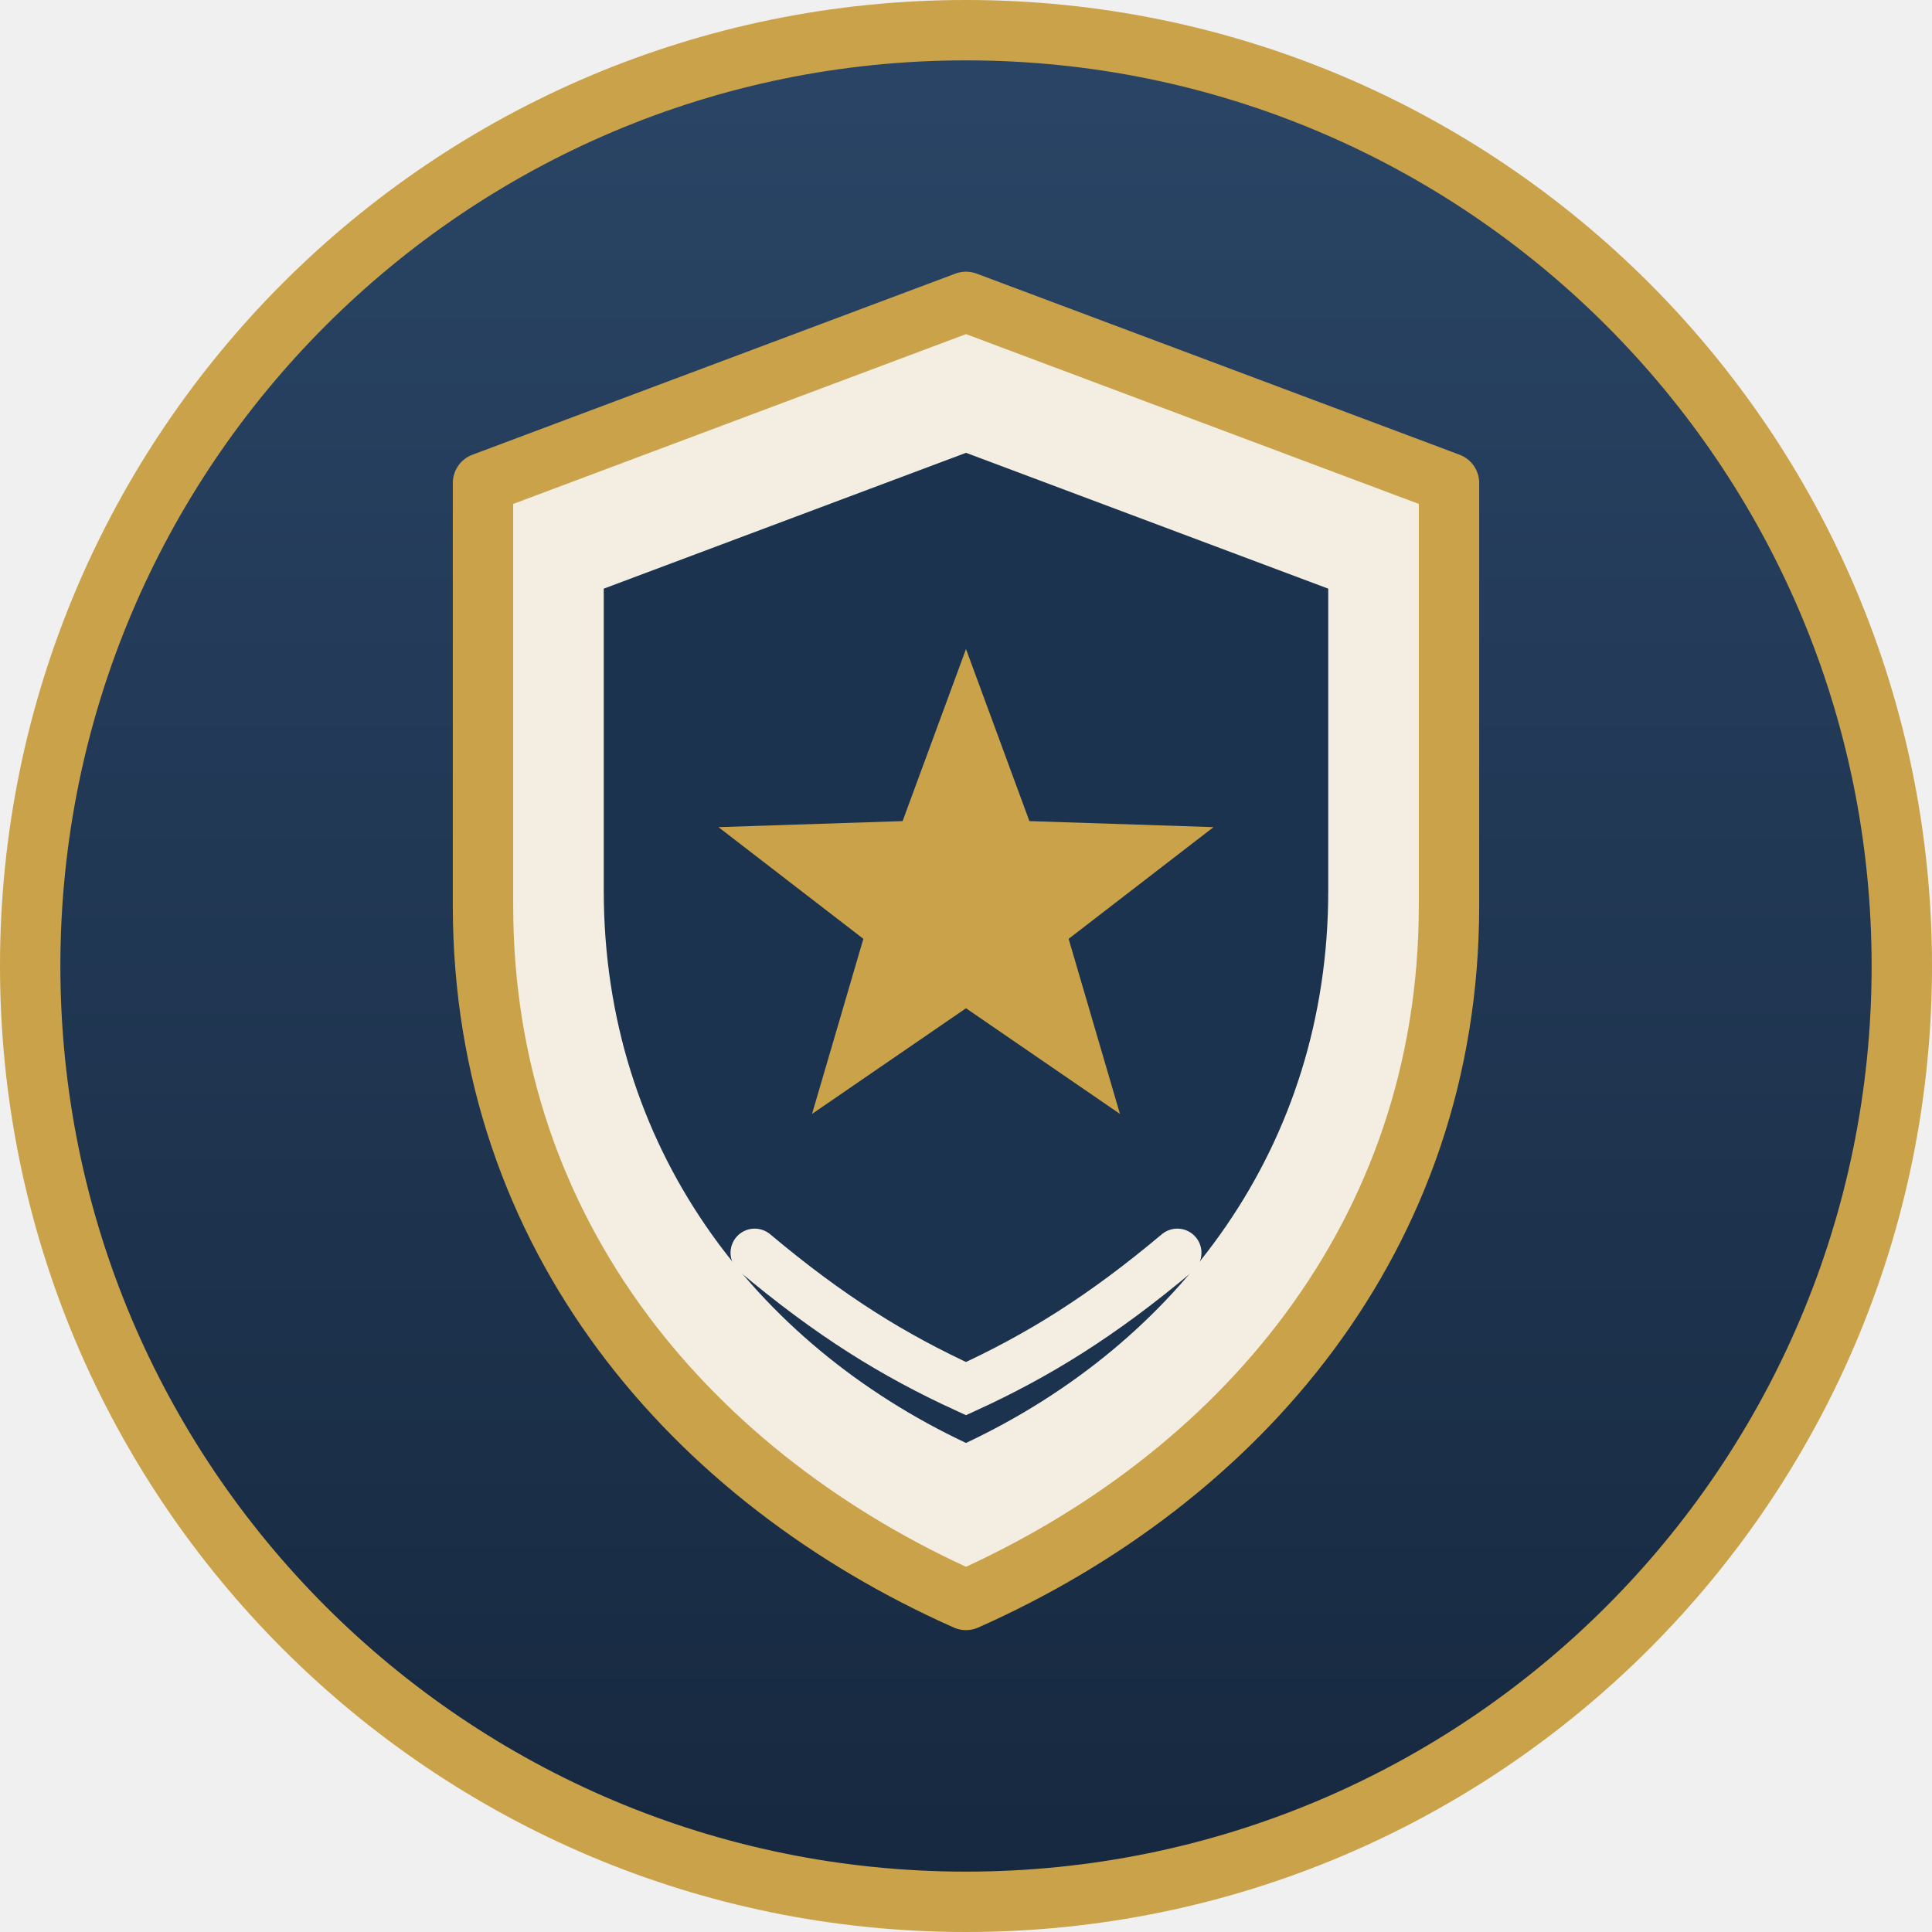
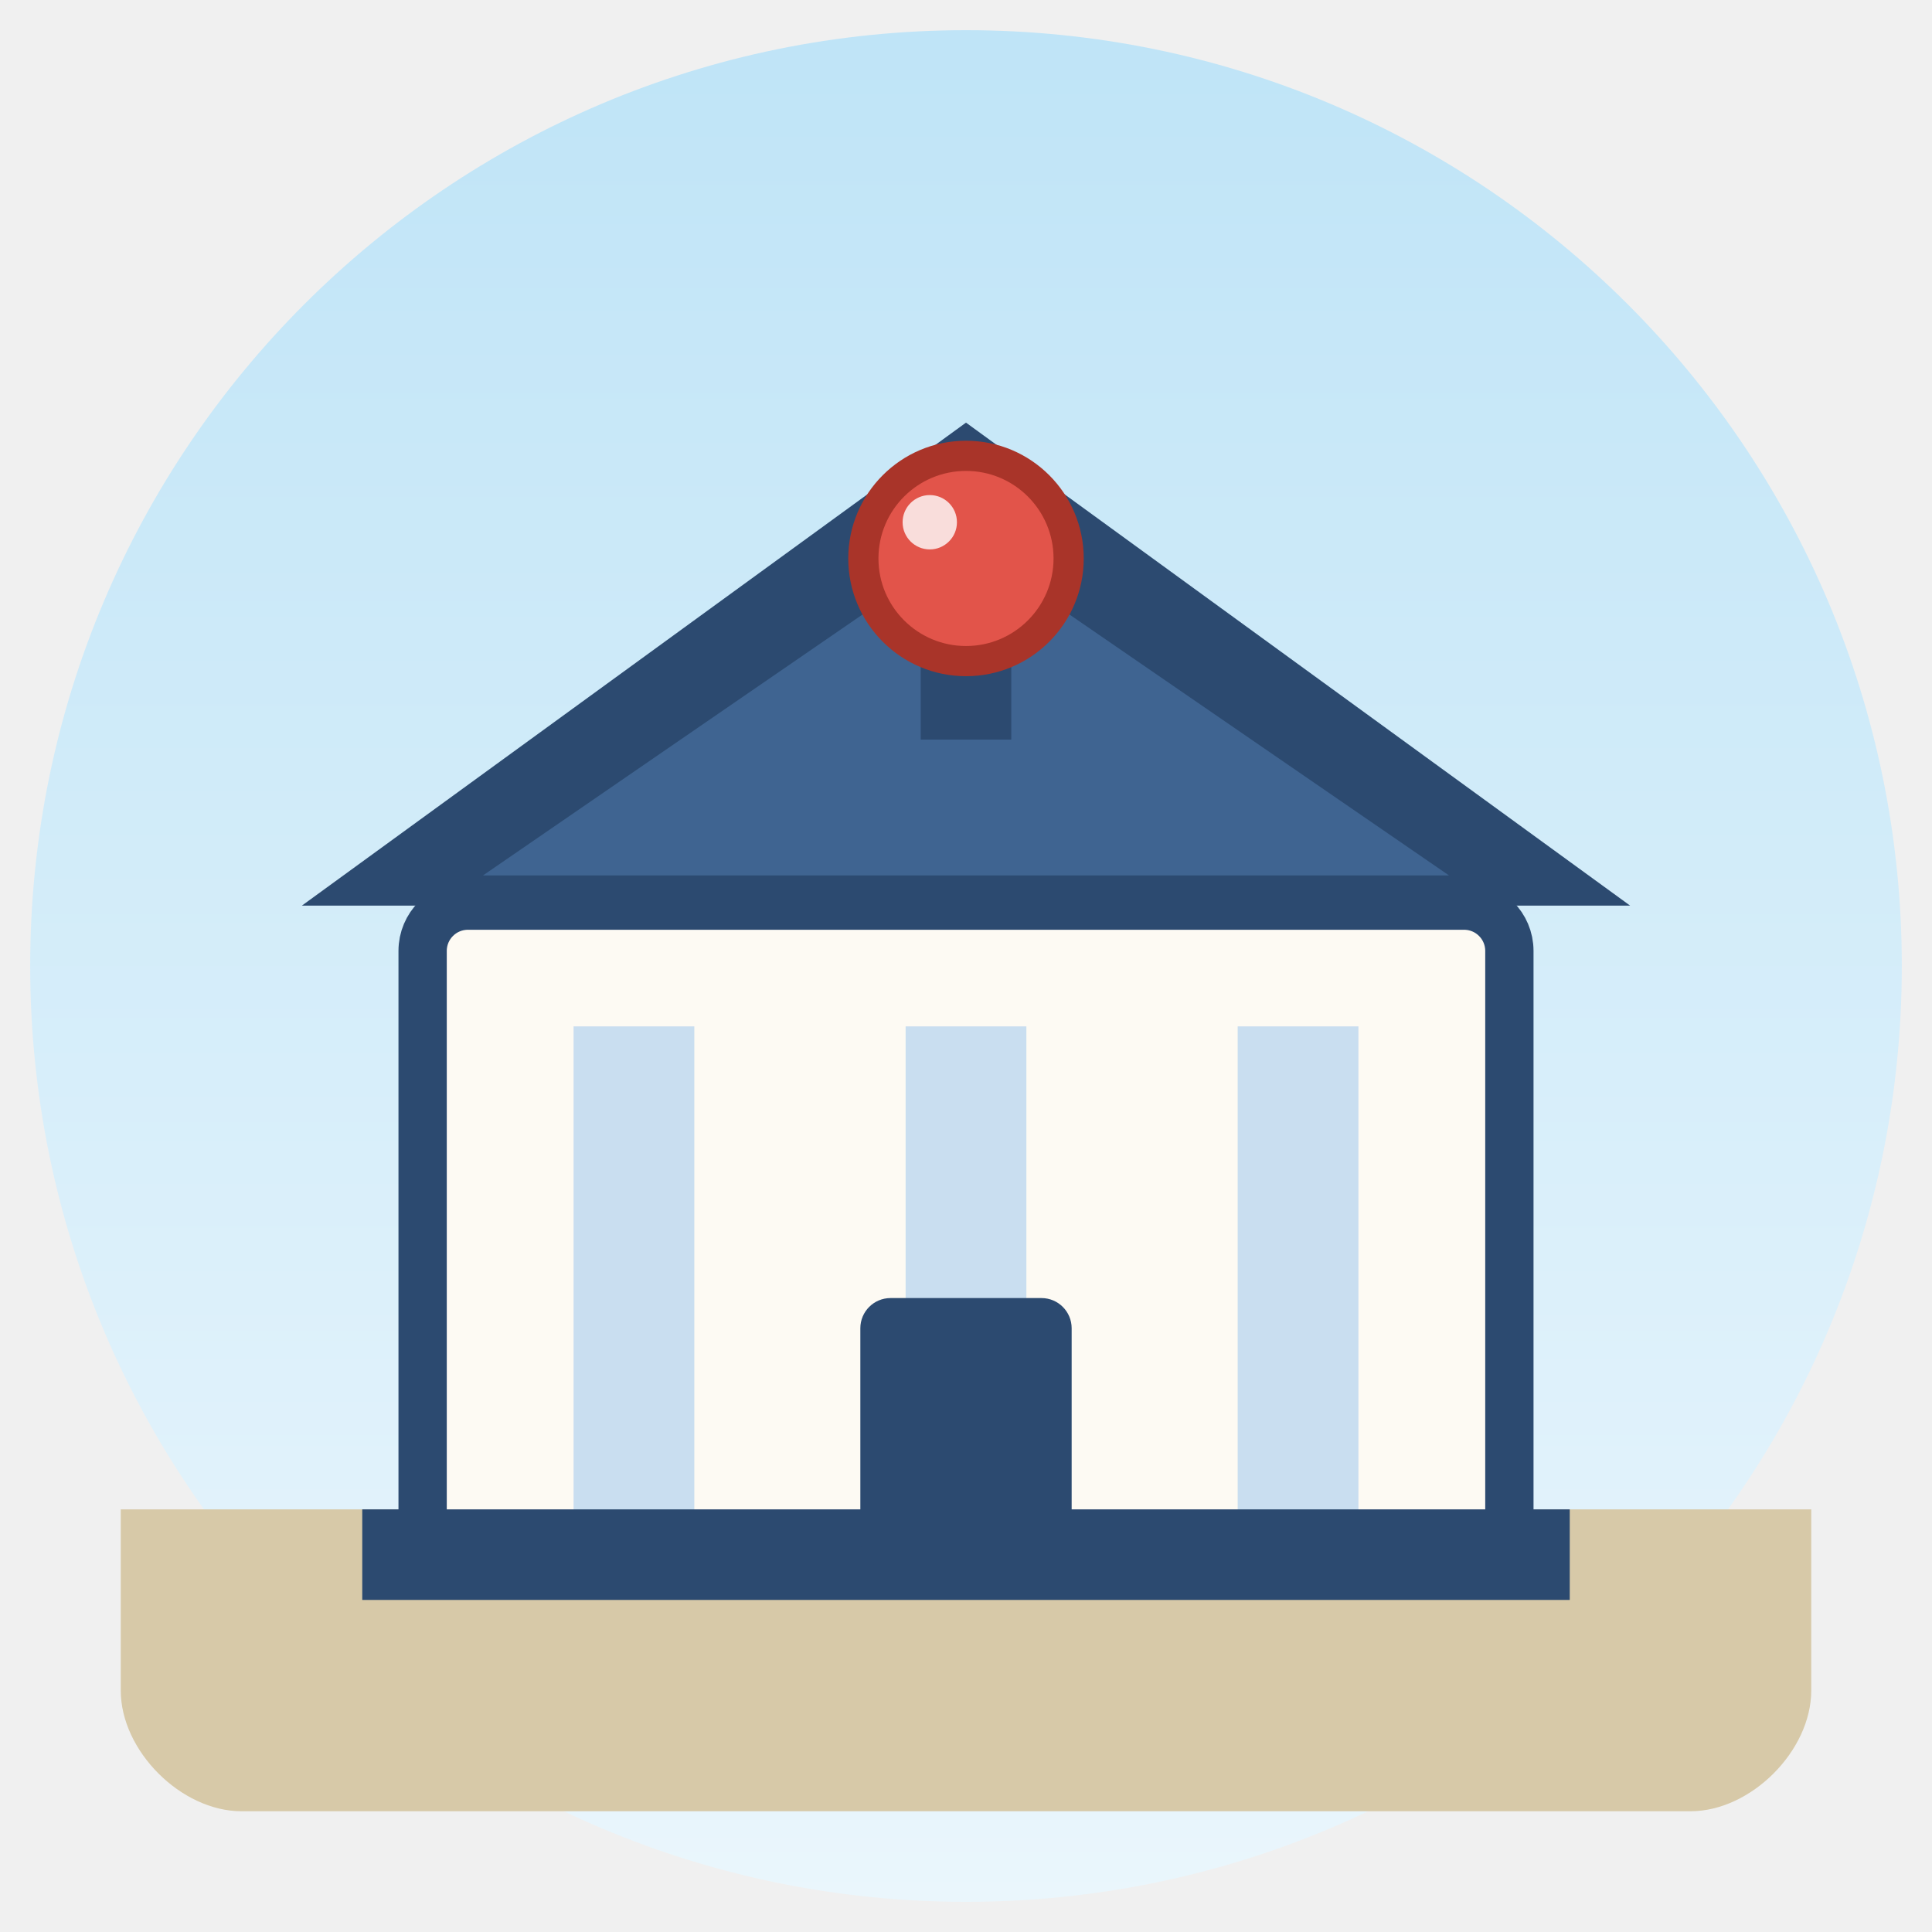
<svg xmlns="http://www.w3.org/2000/svg" viewBox="0 0 64 64">
  <defs>
-     <linearGradient id="bg" x1="0" y1="0" x2="0" y2="1">
-       <stop offset="0" stop-color="#2a4566" />
-       <stop offset="1" stop-color="#16283f" />
+     <linearGradient id="sky" x1="0" y1="0" x2="0" y2="1">
+       <stop offset="0" stop-color="#bfe4f7" />
+       <stop offset="1" stop-color="#eaf6fc" />
    </linearGradient>
  </defs>
-   <circle cx="32" cy="32" r="31" fill="url(#bg)" stroke="#c9a24a" stroke-width="2" />
-   <path d="M32 10 L48 16 V30 C48 41 41 49 32 53 C23 49 16 41 16 30 V16 Z" fill="#f4ede1" stroke="#c9a24a" stroke-width="2" stroke-linejoin="round" />
-   <path d="M32 15 L44 19.5 V29.5 C44 38 39 44.5 32 47.8 C25 44.5 20 38 20 29.5 V19.5 Z" fill="#1c3350" />
-   <path d="M32 20 L32 44 M22 32 L42 32" stroke="#f4ede1" stroke-width="0" />
-   <g fill="#c9a24a">
-     <path d="M32 21.5 L34.1 27.2 L40.2 27.4 L35.4 31.1 L37.1 36.9 L32 33.4 L26.9 36.9 L28.6 31.1 L23.8 27.4 L29.9 27.2 Z" />
-   </g>
-   <path d="M25 41.5 C27.5 43.6 29.6 44.9 32 46 C34.4 44.9 36.5 43.6 39 41.5" stroke="#f4ede1" stroke-width="1.6" fill="none" stroke-linecap="round" />
+   <circle cx="32" cy="32" r="31" fill="url(#sky)" stroke="#dba9a0" stroke-width="0" />
+   <path d="M4 50 H60 V56 C60 58 58 60 56 60 H8 C6 60 4 58 4 56 Z" fill="#d7c9a8" />
+   <rect x="14" y="30" width="36" height="22" rx="1.5" fill="#fdfaf3" stroke="#2c4a70" stroke-width="1.6" />
+   <path d="M10 30 L32 14 L54 30 Z" fill="#2c4a70" />
+   <path d="M16 29 L32 18 L48 29 Z" fill="#3f6491" />
+   <rect x="19" y="34" width="4" height="18" fill="#c9def0" />
+   <rect x="30" y="34" width="4" height="18" fill="#c9def0" />
+   <rect x="41" y="34" width="4" height="18" fill="#c9def0" />
+   <rect x="12" y="50" width="40" height="3" fill="#2c4a70" />
+   <rect x="28.5" y="43" width="7" height="9" rx="1" fill="#2c4a70" />
+   <rect x="30.5" y="20.5" width="3" height="4" fill="#2c4a70" />
+   <circle cx="32" cy="18.5" r="3.4" fill="#e2544a" stroke="#a93429" stroke-width="1" />
+   <circle cx="30.8" cy="17.3" r="0.9" fill="#ffffff" opacity=".8" />
</svg>
